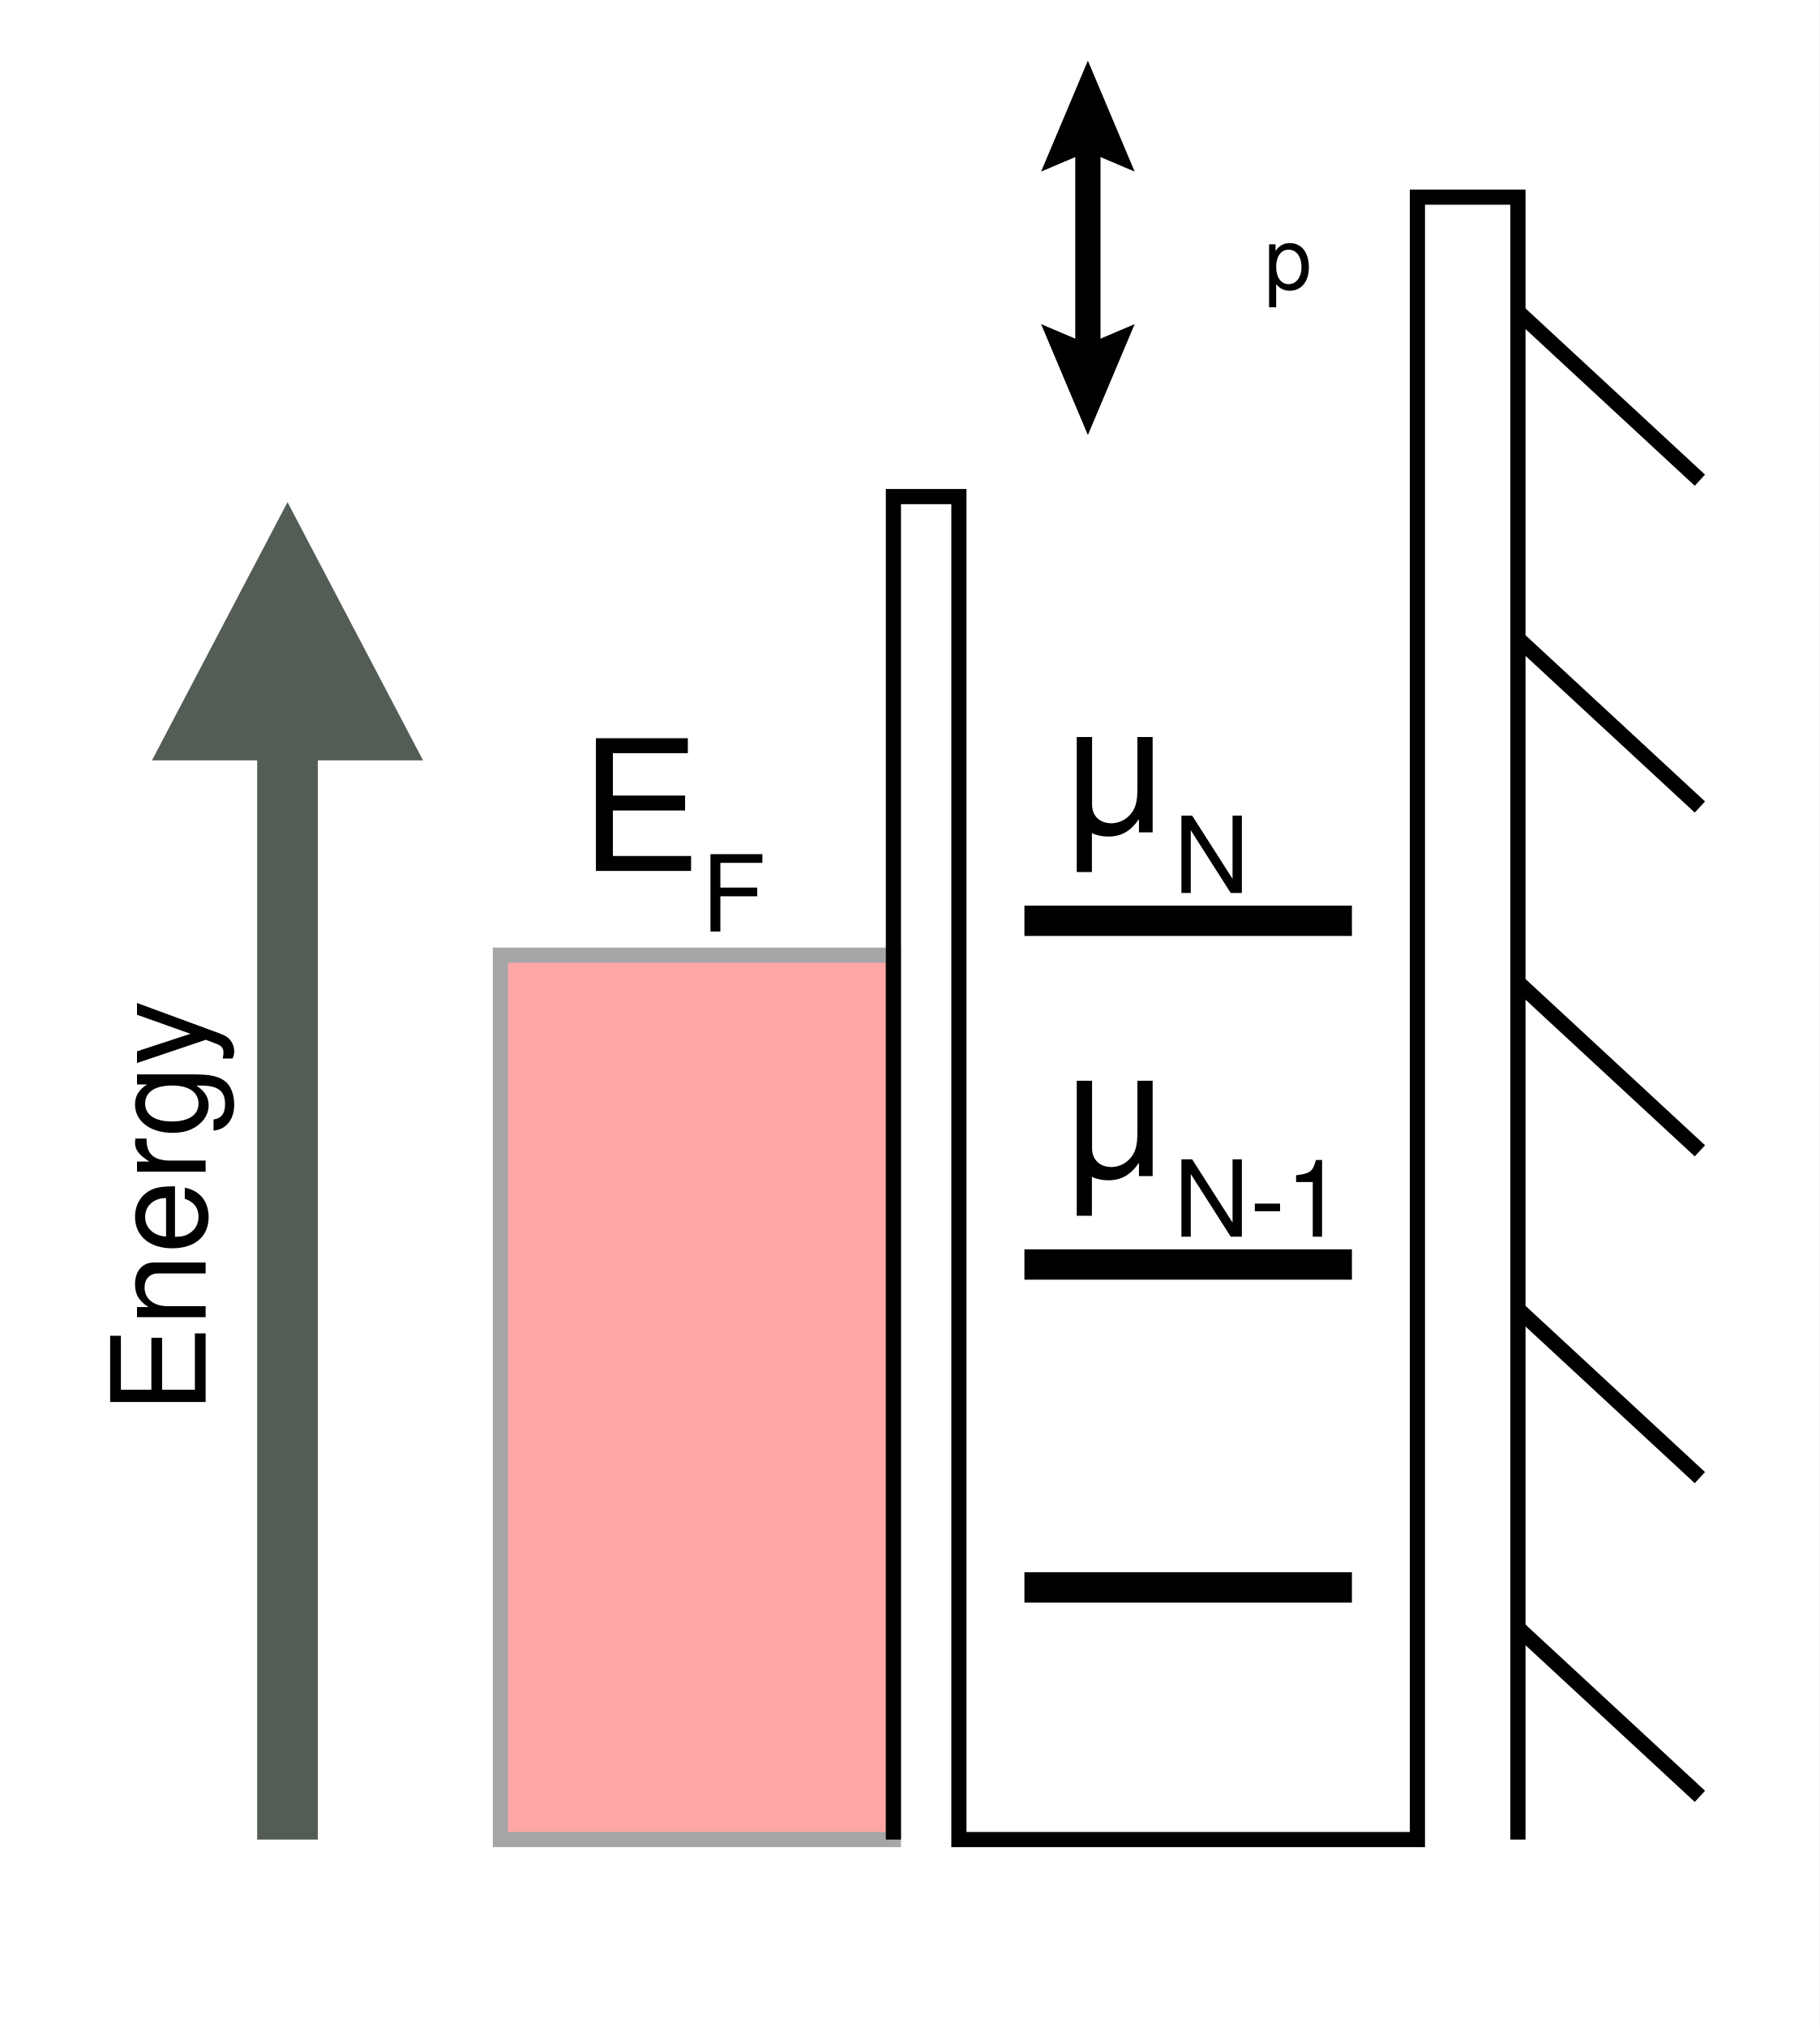
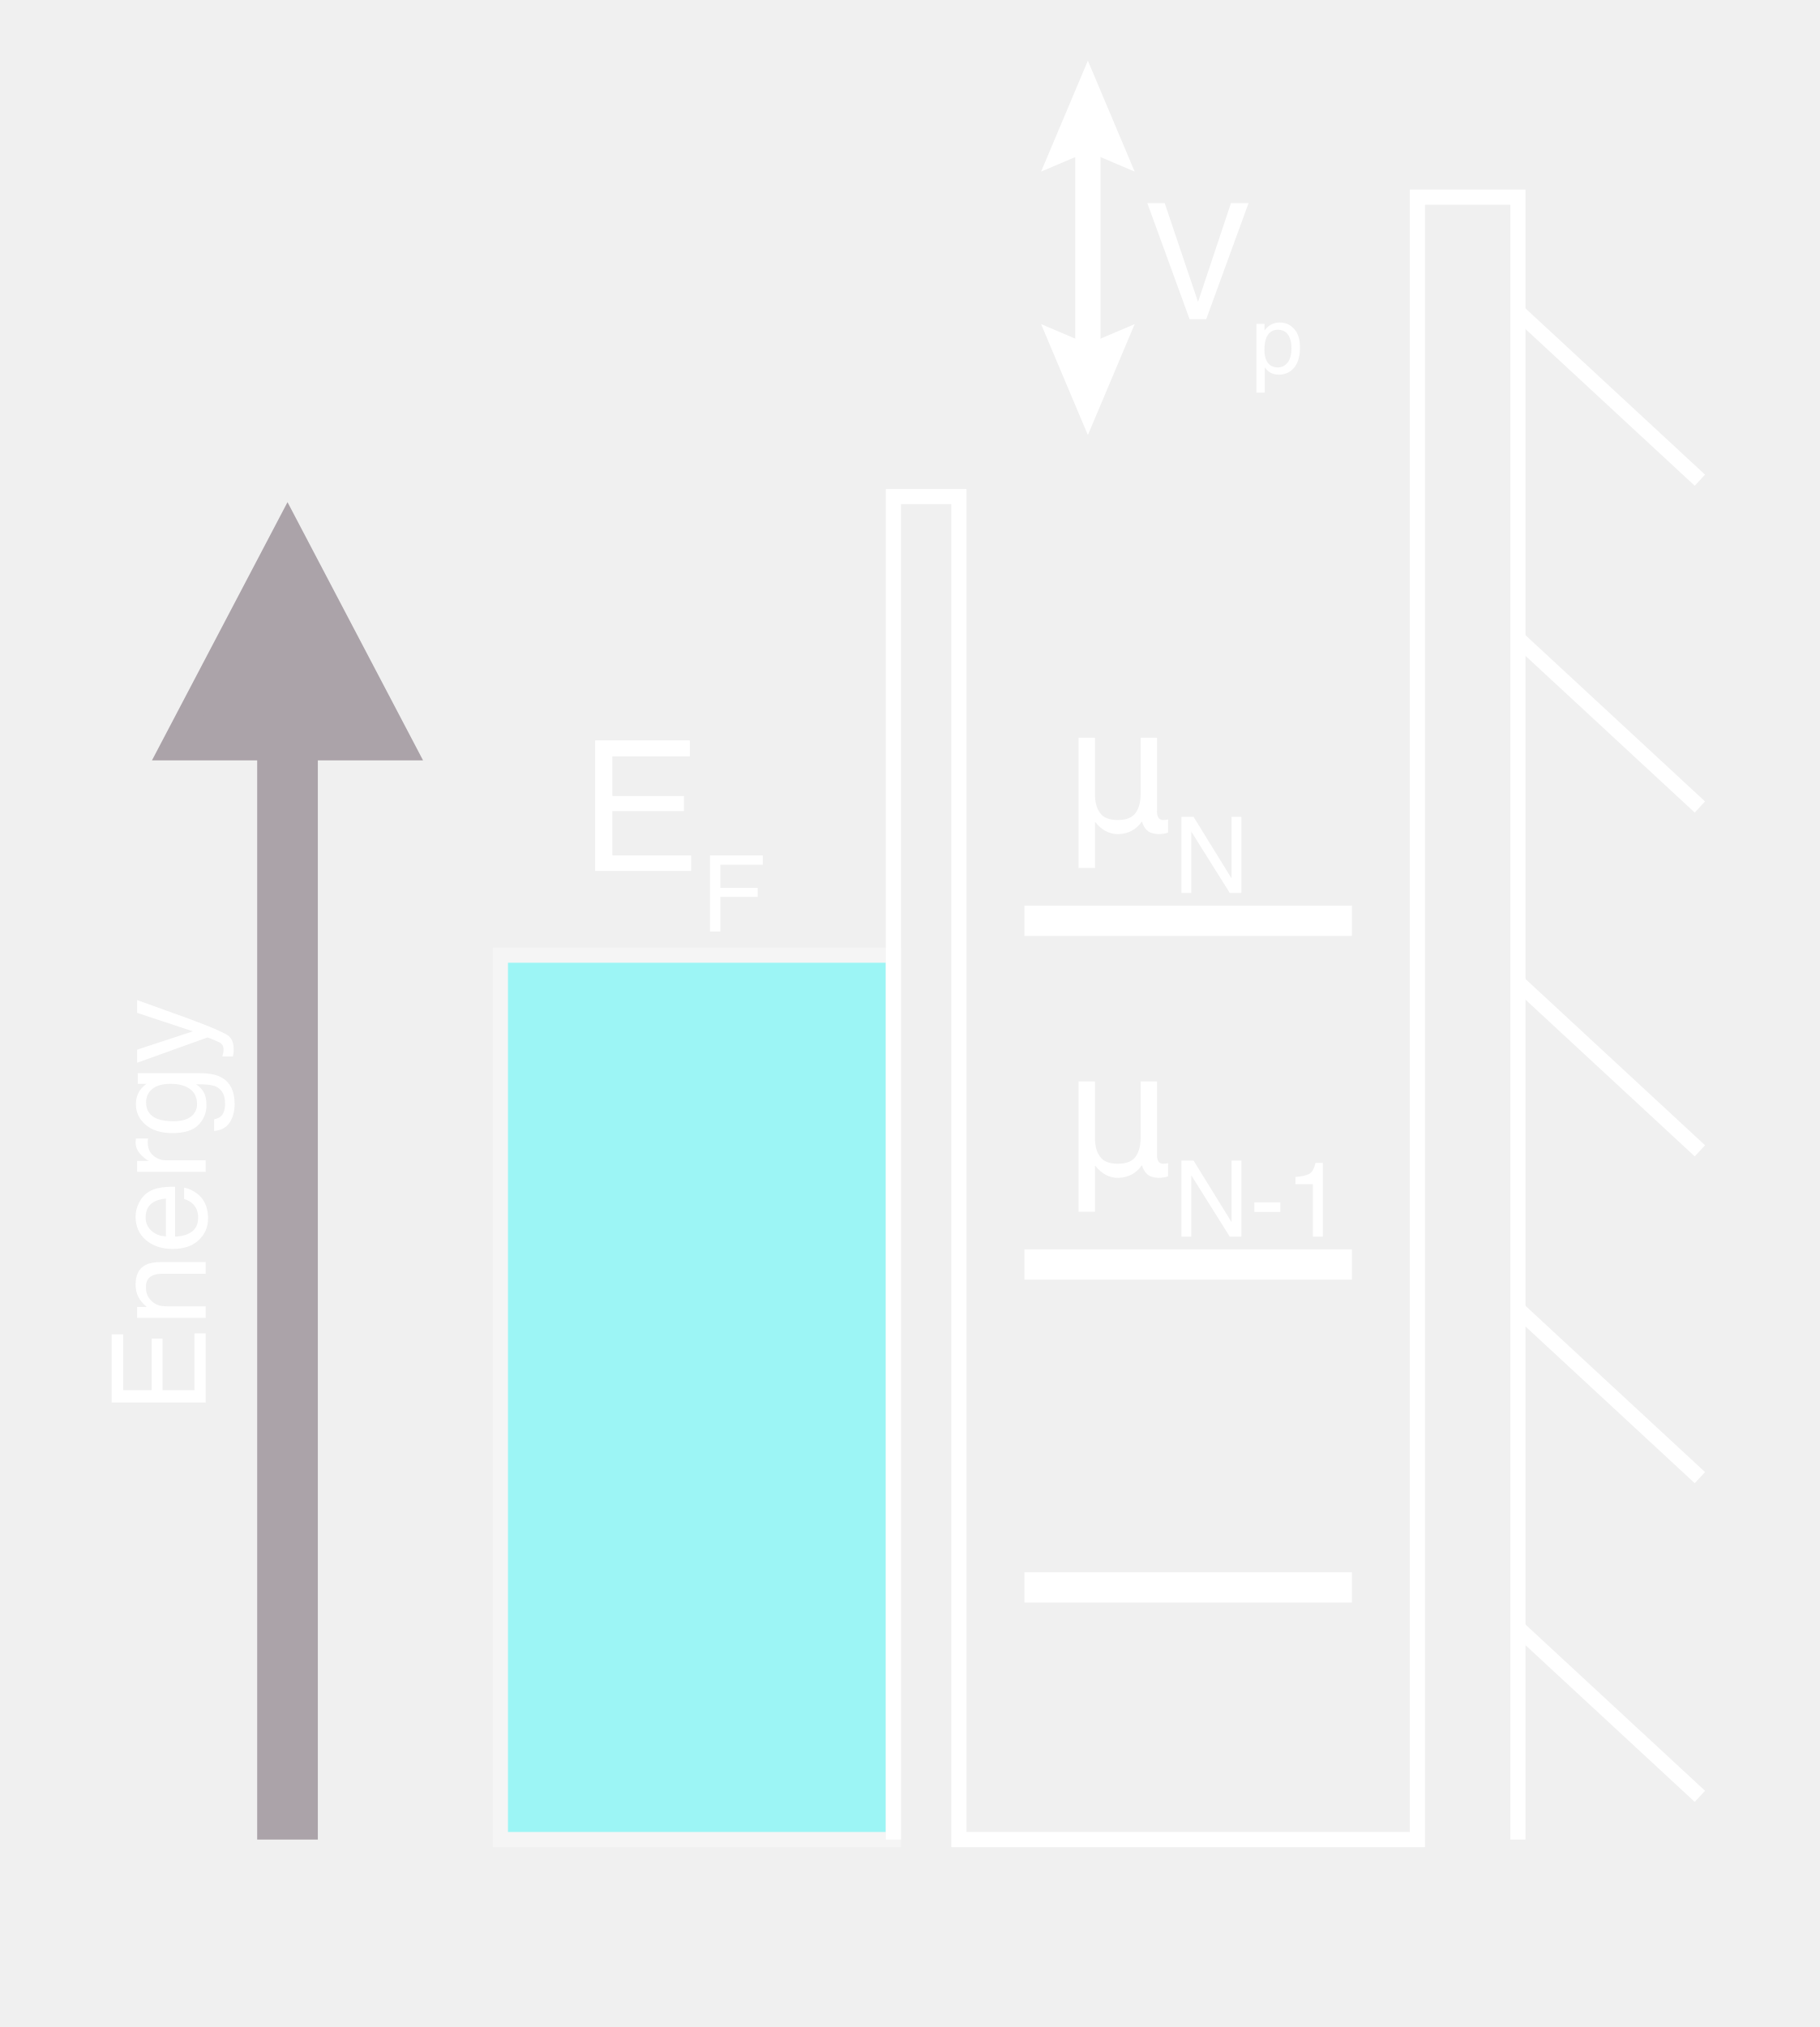
<svg xmlns="http://www.w3.org/2000/svg" version="1.1" id="gate_x5F_blockade_x5F_labels" x="0px" y="0px" width="360px" height="401px" viewBox="0 0 360 401" enable-background="new 0 0 360 401" xml:space="preserve">
-   <rect fill="#FFFFFF" width="360" height="401" />
  <g>
-     <line x1="215.243" y1="86.067" x2="215.243" y2="12" />
+     <line fill="none" x1="215.243" y1="86.067" x2="215.243" y2="12" />
    <g>
-       <line fill="none" stroke="#000000" stroke-width="5" stroke-miterlimit="10" x1="215.243" y1="71.143" x2="215.243" y2="26.924" />
+       <line fill="none" stroke="#FFFFFF" stroke-width="5" stroke-miterlimit="10" x1="215.243" y1="71.143" x2="215.243" y2="26.924" />
      <g>
-         <polygon points="224.5,64.121 215.243,68.054 205.985,64.121 215.243,86.067    " />
+         <polygon fill="#FFFFFF" points="224.5,64.121 215.243,68.054 205.984,64.121 215.243,86.067    " />
      </g>
      <g>
-         <polygon points="224.5,33.946 215.243,30.013 205.985,33.946 215.243,12    " />
+         <polygon fill="#FFFFFF" points="224.5,33.946 215.243,30.013 205.984,33.946 215.243,12    " />
      </g>
    </g>
  </g>
-   <text transform="matrix(1 0 0 1 230.9751 57.1333)" font-family="'Helvetica'" font-size="28.8">­</text>
-   <text transform="matrix(0.583 0 0 0.583 250.1841 57.1333)" font-family="'Helvetica'" font-size="28.8">p</text>
-   <text transform="matrix(1 0 0 1 210.1655 164.667)" font-family="'Helvetica'" font-size="36">μ</text>
-   <text transform="matrix(0.583 0 0 0.583 232.1558 176.6548)" font-family="'Helvetica'" font-size="36">N</text>
-   <text transform="matrix(1 0 0 1 210.1655 232.6665)" font-family="'Helvetica'" font-size="36">μ</text>
-   <text transform="matrix(0.583 0 0 0.583 232.1558 244.6543)" font-family="'Helvetica'" font-size="36">N-1</text>
-   <text transform="matrix(1 0 0 1 114.6724 172.2939)" font-family="'Helvetica'" font-size="36">E</text>
-   <text transform="matrix(0.583 0 0 0.583 138.6841 184.2822)" font-family="'Helvetica'" font-size="36">F</text>
-   <line fill="none" stroke="#000000" stroke-width="3" stroke-miterlimit="10" x1="300.334" y1="126.319" x2="336.334" y2="159.651" />
-   <line fill="none" stroke="#000000" stroke-width="3" stroke-miterlimit="10" x1="300.334" y1="194.334" x2="336.334" y2="227.667" />
-   <line fill="none" stroke="#000000" stroke-width="3" stroke-miterlimit="10" x1="300.334" y1="258.99" x2="336.334" y2="292.322" />
-   <line fill="none" stroke="#000000" stroke-width="3" stroke-miterlimit="10" x1="300.334" y1="322.038" x2="336.334" y2="355.371" />
-   <rect x="99.005" y="188.958" opacity="0.35" fill="#FF0000" stroke="#000000" stroke-width="3" stroke-miterlimit="10" width="77.76" height="174.96" />
-   <line fill="none" stroke="#000000" stroke-width="6" stroke-miterlimit="10" x1="202.686" y1="314.038" x2="267.486" y2="314.038" />
-   <line fill="none" stroke="#000000" stroke-width="6" stroke-miterlimit="10" x1="202.686" y1="250.157" x2="267.486" y2="250.157" />
-   <path fill="#FF543F" stroke="#FF543F" stroke-width="5" stroke-miterlimit="10" d="M202.686,182.479" />
-   <path fill="#FF543F" stroke="#FF543F" stroke-width="5" stroke-miterlimit="10" d="M209.166,175.999" />
-   <path stroke="#000000" stroke-width="5" stroke-miterlimit="10" d="M241.565,363.919" />
-   <path stroke="#000000" stroke-width="5" stroke-miterlimit="10" d="M235.086,357.439" />
-   <line fill="#545C56" stroke="#545C56" stroke-width="12" stroke-miterlimit="10" x1="56.886" y1="363.919" x2="56.886" y2="130.638" />
-   <path fill="#545C56" stroke="#545C56" stroke-width="5" stroke-miterlimit="10" d="M73.086,147.918" />
-   <polygon fill="#545C56" stroke="#545C56" stroke-width="5" stroke-miterlimit="10" points="34.206,147.918 79.565,147.918   56.886,104.719 " />
-   <text transform="matrix(0 -1 1 0 40.6851 279.6787)" font-family="'Helvetica'" font-size="25.92">Energy</text>
-   <line fill="none" stroke="#000000" stroke-width="6" stroke-miterlimit="10" x1="202.686" y1="182.157" x2="267.486" y2="182.157" />
-   <polyline fill="none" stroke="#000000" stroke-width="3" stroke-miterlimit="10" points="176.766,363.919 176.766,98.238   189.727,98.238 189.727,363.919 280.446,363.919 280.446,38.999 300.334,38.999 300.334,363.919 " />
-   <line fill="none" stroke="#000000" stroke-width="3" stroke-miterlimit="10" x1="300.334" y1="61.667" x2="336.334" y2="94.999" />
+   <g enable-background="new    ">
+ </g>
+   <g enable-background="new    ">
+     <path fill="#FFFFFF" d="M230.441,40.18l6.594,19.547l6.516-19.547h3.484l-8.375,22.953h-3.297l-8.359-22.953H230.441z" />
+     <path fill="#FFFFFF" d="M248.594,64.079h1.603v1.293c0.329-0.443,0.688-0.787,1.078-1.029c0.554-0.365,1.205-0.547,1.954-0.547   c1.108,0,2.049,0.424,2.822,1.271s1.16,2.057,1.16,3.63c0,2.126-0.558,3.644-1.674,4.555c-0.707,0.577-1.53,0.866-2.469,0.866   c-0.738,0-1.356-0.161-1.856-0.483c-0.293-0.182-0.619-0.495-0.979-0.938v4.983h-1.64V64.079z M254.763,71.726   c0.509-0.641,0.763-1.599,0.763-2.874c0-0.777-0.112-1.445-0.338-2.004c-0.427-1.075-1.207-1.612-2.34-1.612   c-1.14,0-1.92,0.568-2.34,1.704c-0.226,0.607-0.339,1.378-0.339,2.313c0,0.753,0.113,1.394,0.339,1.922   c0.426,1.008,1.206,1.512,2.34,1.512C253.615,72.687,254.254,72.367,254.763,71.726z" />
+   </g>
+   <g enable-background="new    ">
+     <path fill="#FFFFFF" d="M213.4,145.946h3.252v11.021c-0.023,1.629,0.299,2.9,0.967,3.814c0.645,0.961,1.822,1.441,3.533,1.441   c1.746,0,2.941-0.492,3.586-1.477c0.633-0.914,0.949-2.174,0.949-3.779v-11.021h3.234v14.186c-0.07,1.395,0.328,2.092,1.195,2.092   c0.328,0,0.662-0.035,1.002-0.105v2.549c-0.316,0.211-0.979,0.328-1.986,0.352c-0.984-0.07-1.693-0.305-2.127-0.703   c-0.457-0.387-0.814-0.99-1.072-1.811c-1.125,1.629-2.695,2.467-4.711,2.514c-1.734,0-3.234-0.791-4.5-2.373h-0.07v9.07H213.4   V145.946z" />
+   </g>
+   <g enable-background="new    ">
+     <path fill="#FFFFFF" d="M233.754,161.601h2.402l7.508,12.163v-12.163h1.947v15.054h-2.291l-7.619-12.148v12.148h-1.947V161.601z" />
+   </g>
+   <g enable-background="new    ">
+     <path fill="#FFFFFF" d="M213.4,213.945h3.252v11.021c-0.023,1.629,0.299,2.9,0.967,3.814c0.645,0.961,1.822,1.441,3.533,1.441   c1.746,0,2.941-0.492,3.586-1.477c0.633-0.914,0.949-2.174,0.949-3.779v-11.021h3.234v14.186c-0.07,1.395,0.328,2.092,1.195,2.092   c0.328,0,0.662-0.035,1.002-0.105v2.549c-0.316,0.211-0.979,0.328-1.986,0.352c-0.984-0.07-1.693-0.305-2.127-0.703   c-0.457-0.387-0.814-0.99-1.072-1.811c-1.125,1.629-2.695,2.467-4.711,2.514c-1.734,0-3.234-0.791-4.5-2.373h-0.07v9.07H213.4   V213.945z" />
+   </g>
+   <g enable-background="new    ">
+     <path fill="#FFFFFF" d="M233.754,229.6h2.402l7.508,12.164V229.6h1.947v15.055h-2.291l-7.619-12.148v12.148h-1.947V229.6z" />
+     <path fill="#FFFFFF" d="M248.184,237.859h5.145v1.896h-5.145V237.859z" />
+     <path fill="#FFFFFF" d="M256.311,234.263v-1.414c1.332-0.13,2.261-0.347,2.787-0.651c0.526-0.303,0.919-1.022,1.179-2.156h1.455   v14.613h-1.968v-10.392H256.311z" />
+   </g>
+   <g enable-background="new    ">
+     <path fill="#FFFFFF" d="M117.749,146.472h18.738v3.164h-15.328v7.84h14.168v2.988h-14.168v8.754h15.592v3.076h-19.002V146.472z" />
+   </g>
+   <g enable-background="new    ">
+     <path fill="#FFFFFF" d="M140.478,169.228h10.443v1.844h-8.403v4.571h7.389v1.793h-7.389v6.846h-2.04V169.228z" />
+   </g>
+   <line fill="none" stroke="#FFFFFF" stroke-width="3" stroke-miterlimit="10" x1="300.334" y1="126.319" x2="336.334" y2="159.651" />
+   <line fill="none" stroke="#FFFFFF" stroke-width="3" stroke-miterlimit="10" x1="300.334" y1="194.334" x2="336.334" y2="227.667" />
+   <line fill="none" stroke="#FFFFFF" stroke-width="3" stroke-miterlimit="10" x1="300.334" y1="258.99" x2="336.334" y2="292.322" />
+   <line fill="none" stroke="#FFFFFF" stroke-width="3" stroke-miterlimit="10" x1="300.334" y1="322.038" x2="336.334" y2="355.371" />
+   <rect x="99.005" y="188.958" opacity="0.35" fill="#00FFFF" stroke="#FFFFFF" stroke-width="3" stroke-miterlimit="10" enable-background="new    " width="77.76" height="174.96" />
+   <line fill="none" stroke="#FFFFFF" stroke-width="6" stroke-miterlimit="10" x1="202.686" y1="314.038" x2="267.486" y2="314.038" />
+   <line fill="none" stroke="#FFFFFF" stroke-width="6" stroke-miterlimit="10" x1="202.686" y1="250.157" x2="267.486" y2="250.157" />
+   <path fill="#00ABC0" stroke="#00ABC0" stroke-width="5" stroke-miterlimit="10" d="M202.686,182.479" />
+   <path fill="#00ABC0" stroke="#00ABC0" stroke-width="5" stroke-miterlimit="10" d="M209.166,175.999" />
+   <path fill="#FFFFFF" stroke="#FFFFFF" stroke-width="5" stroke-miterlimit="10" d="M241.564,363.919" />
+   <path fill="#FFFFFF" stroke="#FFFFFF" stroke-width="5" stroke-miterlimit="10" d="M235.086,357.439" />
+   <line fill="none" stroke="#ABA3A9" stroke-width="12" stroke-miterlimit="10" x1="56.886" y1="363.919" x2="56.886" y2="130.638" />
+   <path fill="#ABA3A9" stroke="#ABA3A9" stroke-width="5" stroke-miterlimit="10" d="M73.086,147.918" />
+   <polygon fill="#ABA3A9" stroke="#ABA3A9" stroke-width="5" stroke-miterlimit="10" points="34.206,147.918 79.565,147.918   56.886,104.719 " />
+   <g enable-background="new    ">
+     <path fill="#FFFFFF" d="M22.094,277.464v-13.491h2.278v11.036h5.645v-10.201h2.151v10.201h6.303v-11.227h2.215v13.682H22.094z" />
+     <path fill="#FFFFFF" d="M27.131,260.72v-2.165h1.924c-0.793-0.641-1.362-1.32-1.709-2.037c-0.346-0.717-0.519-1.514-0.519-2.393   c0-1.924,0.671-3.223,2.012-3.897c0.734-0.371,1.785-0.558,3.151-0.558h8.695v2.316h-8.543c-0.827,0-1.493,0.123-2,0.367   c-0.844,0.405-1.266,1.139-1.266,2.203c0,0.539,0.056,0.982,0.165,1.328c0.186,0.625,0.557,1.173,1.113,1.646   c0.447,0.38,0.909,0.626,1.386,0.74c0.478,0.114,1.158,0.171,2.044,0.171h7.101v2.278H27.131z" />
+     <path fill="#FFFFFF" d="M27.504,237.932c0.451-0.897,1.036-1.58,1.753-2.051c0.684-0.453,1.48-0.754,2.393-0.905   c0.624-0.134,1.619-0.202,2.986-0.202v9.859c1.379-0.041,2.485-0.363,3.319-0.967c0.833-0.603,1.25-1.535,1.25-2.8   c0-1.181-0.395-2.122-1.183-2.825c-0.458-0.395-0.987-0.673-1.59-0.837v-2.24c0.498,0.06,1.053,0.255,1.665,0.589   c0.611,0.333,1.111,0.705,1.499,1.115c0.676,0.687,1.131,1.537,1.367,2.55c0.135,0.544,0.202,1.159,0.202,1.847   c0,1.677-0.613,3.098-1.841,4.264s-2.947,1.748-5.157,1.748c-2.178,0-3.944-0.587-5.304-1.762   c-1.358-1.174-2.037-2.708-2.037-4.604C26.827,239.756,27.053,238.829,27.504,237.932z M32.826,237.115   c-0.987,0.092-1.776,0.306-2.367,0.641c-1.097,0.619-1.645,1.652-1.645,3.1c0,1.037,0.377,1.908,1.132,2.61   c0.756,0.702,1.716,1.075,2.88,1.116V237.115z" />
+     <path fill="#FFFFFF" d="M27.131,231.826v-2.164h2.341c-0.455-0.178-1.01-0.612-1.664-1.305c-0.653-0.691-0.98-1.488-0.98-2.392   c0-0.042,0.004-0.114,0.013-0.216c0.008-0.101,0.025-0.273,0.051-0.518h2.404c-0.025,0.135-0.042,0.259-0.051,0.373   c-0.008,0.113-0.013,0.238-0.013,0.373c0,1.147,0.369,2.029,1.107,2.645c0.738,0.617,1.589,0.924,2.551,0.924h7.796v2.279H27.131z" />
+     <path fill="#FFFFFF" d="M27.675,215.722c0.296-0.429,0.726-0.866,1.291-1.312h-1.709v-2.101h12.327c1.722,0,3.08,0.253,4.076,0.757   c1.839,0.941,2.759,2.721,2.759,5.336c0,1.455-0.327,2.678-0.981,3.67c-0.653,0.992-1.677,1.548-3.068,1.666v-2.316   c0.607-0.109,1.075-0.327,1.404-0.654c0.507-0.512,0.76-1.317,0.76-2.417c0-1.737-0.616-2.874-1.848-3.411   c-0.726-0.318-2.021-0.466-3.886-0.44c0.692,0.454,1.207,1,1.544,1.639c0.338,0.639,0.506,1.483,0.506,2.534   c0,1.463-0.521,2.742-1.562,3.839s-2.766,1.646-5.17,1.646c-2.27,0-4.042-0.553-5.315-1.658c-1.274-1.105-1.911-2.439-1.911-4.003   C26.891,217.436,27.152,216.512,27.675,215.722z M30.117,215.443c-0.81,0.688-1.215,1.564-1.215,2.631   c0,1.596,0.751,2.687,2.253,3.274c0.802,0.311,1.853,0.466,3.151,0.466c1.527,0,2.689-0.309,3.487-0.926   c0.797-0.617,1.195-1.445,1.195-2.486c0-1.629-0.738-2.774-2.215-3.438c-0.835-0.369-1.81-0.555-2.923-0.555   C32.172,214.41,30.928,214.755,30.117,215.443z" />
+     <path fill="#FFFFFF" d="M27.131,200.368v-2.519c0.869,0.321,2.854,1.034,5.951,2.139c2.33,0.827,4.229,1.519,5.698,2.076   c3.456,1.314,5.564,2.242,6.323,2.781s1.138,1.467,1.138,2.782c0,0.32-0.013,0.567-0.037,0.739   c-0.025,0.174-0.072,0.387-0.14,0.639h-2.075c0.109-0.396,0.177-0.682,0.202-0.859c0.025-0.176,0.038-0.332,0.038-0.467   c0-0.422-0.069-0.73-0.209-0.929c-0.139-0.198-0.31-0.364-0.512-0.499c-0.067-0.043-0.412-0.193-1.035-0.455   c-0.623-0.261-1.087-0.451-1.39-0.568l-13.953,5.012v-2.582l11.041-3.633L27.131,200.368z" />
+   </g>
+   <line fill="none" stroke="#FFFFFF" stroke-width="6" stroke-miterlimit="10" x1="202.686" y1="182.157" x2="267.486" y2="182.157" />
+   <polyline fill="none" stroke="#FFFFFF" stroke-width="3" stroke-miterlimit="10" points="176.766,363.919 176.766,98.238   189.727,98.238 189.727,363.919 280.445,363.919 280.445,38.999 300.334,38.999 300.334,363.919 " />
+   <line fill="none" stroke="#FFFFFF" stroke-width="3" stroke-miterlimit="10" x1="300.334" y1="61.667" x2="336.334" y2="94.999" />
</svg>
